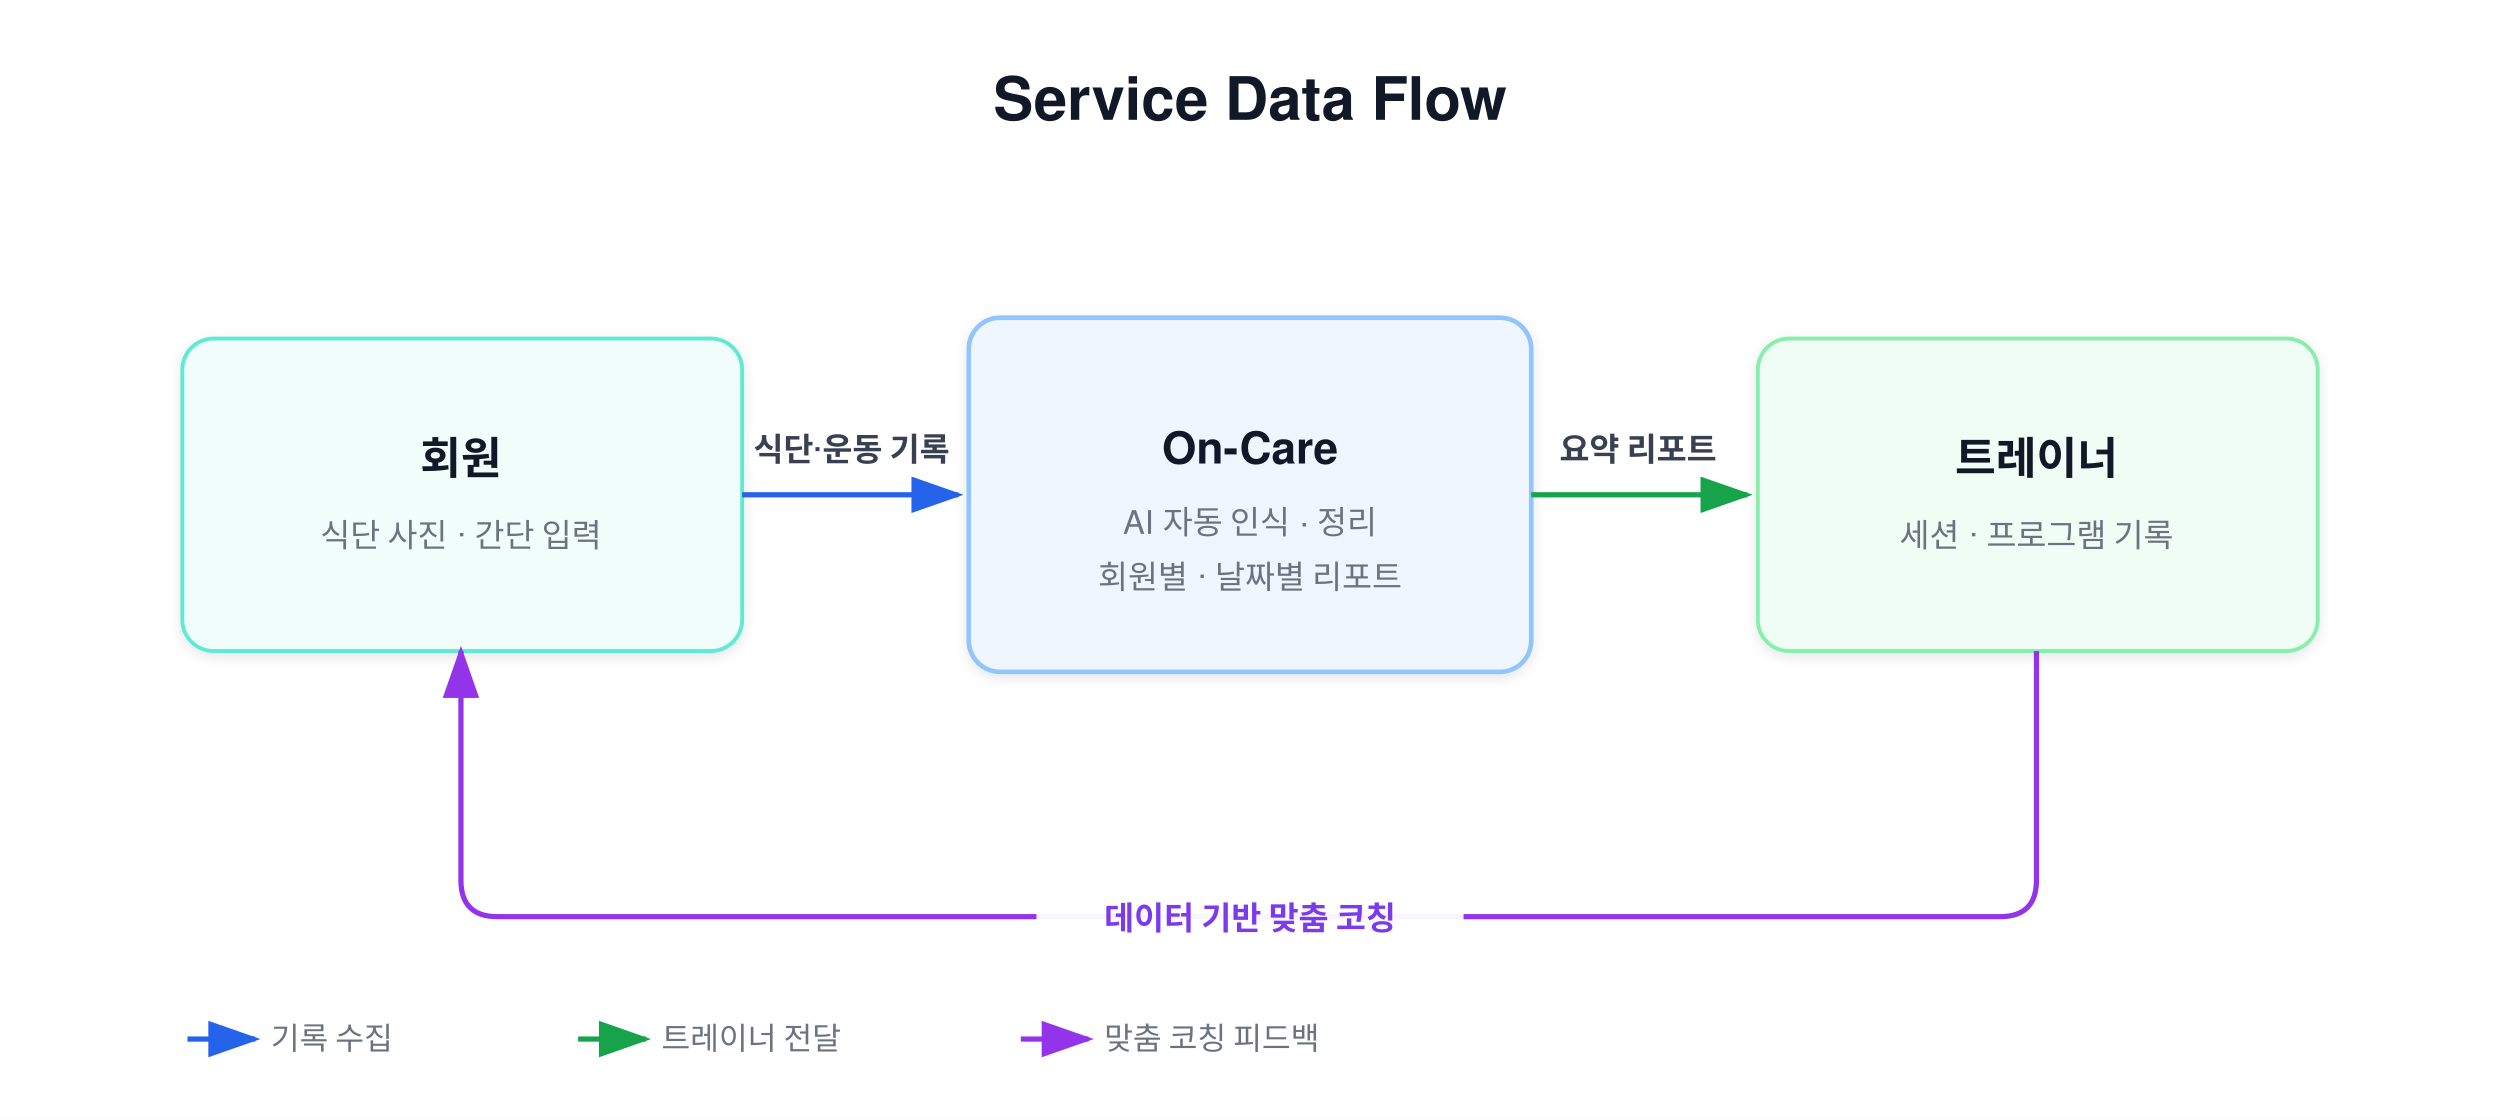
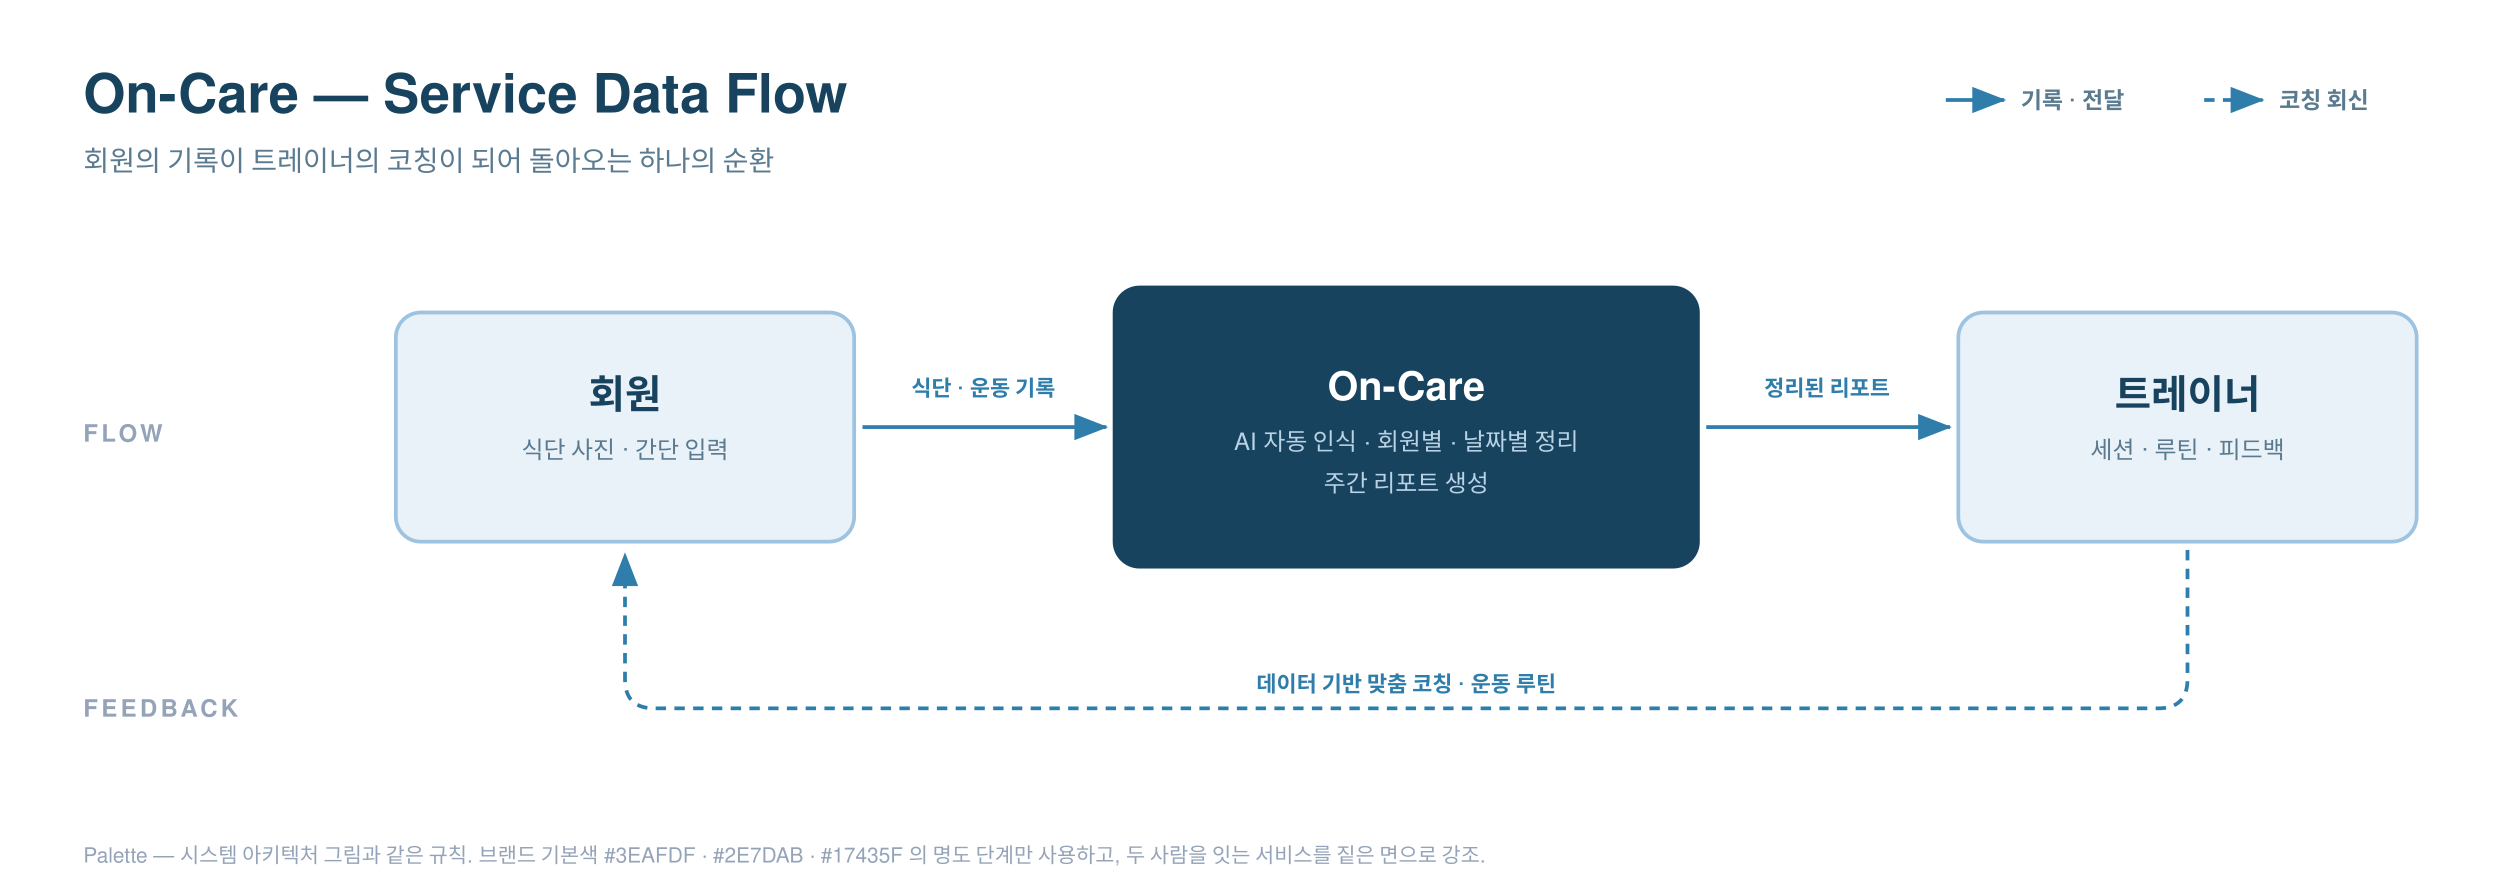
- <svg xmlns="http://www.w3.org/2000/svg" viewBox="0 0 960 430" width="960" height="430">
+ <svg xmlns="http://www.w3.org/2000/svg" viewBox="0 0 1200 430" width="1200" height="430">
  <style>
-     text { font-family: 'Helvetica Neue', Helvetica, Arial, 'Apple SD Gothic Neo', 'Malgun Gothic', sans-serif; }
-     .title { font-size: 23px; font-weight: 700; fill: #111827; }
-     .node-t { font-size: 17px; font-weight: 700; fill: #111827; }
-     .node-s { font-size: 12.5px; fill: #6b7280; }
-     .lbl { font-size: 12.5px; font-weight: 600; fill: #374151; }
-     .leg { font-size: 12px; fill: #6b7280; }
+     text { font-family: 'Apple SD Gothic Neo', 'Pretendard', 'Helvetica Neue', Helvetica, Arial, 'Noto Sans KR', sans-serif; }
  </style>
  <defs>
-     <marker id="a-blue" markerWidth="10" markerHeight="7" refX="9" refY="3.5" orient="auto">
-       <polygon points="0 0, 10 3.5, 0 7" fill="#2563eb" />
+     <marker id="sl" markerWidth="9" markerHeight="7" refX="8.5" refY="3.5" orient="auto">
+       <polygon points="0 0, 9 3.5, 0 7" fill="#2E7DAB" />
    </marker>
-     <marker id="a-green" markerWidth="10" markerHeight="7" refX="9" refY="3.5" orient="auto">
-       <polygon points="0 0, 10 3.5, 0 7" fill="#16a34a" />
-     </marker>
-     <marker id="a-purple" markerWidth="10" markerHeight="7" refX="9" refY="3.5" orient="auto">
-       <polygon points="0 0, 10 3.5, 0 7" fill="#9333ea" />
-     </marker>
-     <filter id="soft" x="-8%" y="-8%" width="116%" height="116%">
-       <feDropShadow dx="0" dy="1.5" stdDeviation="2.5" flood-color="#0f172a" flood-opacity="0.10" />
-     </filter>
  </defs>
-   <rect width="960" height="430" fill="#ffffff" />
-   <text x="480" y="46" text-anchor="middle" class="title">Service Data Flow</text>
-   <rect x="70" y="130" width="215" height="120" rx="12" fill="#f0fdfa" stroke="#5eead4" stroke-width="1.5" filter="url(#soft)" />
-   <text x="177" y="182" text-anchor="middle" class="node-t">회원</text>
-   <text x="177" y="210" text-anchor="middle" class="node-s">식단 사진 · 간단 입력</text>
-   <rect x="372" y="122" width="216" height="136" rx="12" fill="#eff6ff" stroke="#93c5fd" stroke-width="1.8" filter="url(#soft)" />
-   <text x="480" y="178" text-anchor="middle" class="node-t">On-Care</text>
-   <text x="480" y="205" text-anchor="middle" class="node-s">AI 자동 인식 · 정리</text>
-   <text x="480" y="226" text-anchor="middle" class="node-s">회원별 · 날짜별 리포트</text>
-   <rect x="675" y="130" width="215" height="120" rx="12" fill="#f0fdf4" stroke="#86efac" stroke-width="1.5" filter="url(#soft)" />
-   <text x="782" y="182" text-anchor="middle" class="node-t">트레이너</text>
-   <text x="782" y="210" text-anchor="middle" class="node-s">세션 · 프로그램 기록</text>
-   <line x1="285" y1="190" x2="368" y2="190" stroke="#2563eb" stroke-width="2" marker-end="url(#a-blue)" />
-   <rect x="288" y="163" width="78" height="20" rx="4" fill="#ffffff" opacity="0.95" />
-   <text x="327" y="177" text-anchor="middle" class="lbl">식단·운동 기록</text>
-   <line x1="588" y1="190" x2="671" y2="190" stroke="#16a34a" stroke-width="2" marker-end="url(#a-green)" />
-   <rect x="596" y="163" width="66" height="20" rx="4" fill="#ffffff" opacity="0.95" />
-   <text x="629" y="177" text-anchor="middle" class="lbl">요약 리포트</text>
-   <path d="M782 250 L782 338 Q782 352 768 352 L191 352 Q177 352 177 338 L177 250" fill="none" stroke="#9333ea" stroke-width="2" marker-end="url(#a-purple)" />
-   <rect x="398" y="342" width="164" height="21" rx="4" fill="#ffffff" opacity="0.95" />
-   <text x="480" y="357" text-anchor="middle" class="lbl" style="fill:#7c3aed">데이터 기반 맞춤 코칭</text>
-   <g transform="translate(72,392)">
-     <line x1="0" y1="7" x2="26" y2="7" stroke="#2563eb" stroke-width="2" marker-end="url(#a-blue)" />
-     <text x="32" y="11" class="leg">기록 수집</text>
-     <line x1="150" y1="7" x2="176" y2="7" stroke="#16a34a" stroke-width="2" marker-end="url(#a-green)" />
-     <text x="182" y="11" class="leg">트레이너 전달</text>
-     <line x1="320" y1="7" x2="346" y2="7" stroke="#9333ea" stroke-width="2" marker-end="url(#a-purple)" />
-     <text x="352" y="11" class="leg">맞춤 코칭 피드백</text>
-   </g>
+   <rect width="1200" height="430" fill="#ffffff" />
+   <text x="40" y="54" font-size="26" font-weight="700" fill="#17435F" text-anchor="start">On-Care — Service Data Flow</text>
+   <text x="40" y="82" font-size="13.5" font-weight="400" fill="#5A7A90" text-anchor="start">회원의 기록이 트레이너의 코칭이 되어 돌아오는 하나의 순환</text>
+   <path d="M 934,48 H 962" fill="none" stroke="#2E7DAB" stroke-width="1.8" marker-end="url(#sl)" />
+   <text x="970" y="52" font-size="11" font-weight="600" fill="#5A7A90" text-anchor="start">기록 · 전달</text>
+   <path d="M 1058,48 H 1086" fill="none" stroke="#2E7DAB" stroke-width="1.8" stroke-dasharray="5,4" marker-end="url(#sl)" />
+   <text x="1094" y="52" font-size="11" font-weight="600" fill="#5A7A90" text-anchor="start">코칭 회신</text>
+   <text x="40" y="212" font-size="11.5" font-weight="700" fill="#94A3B8" text-anchor="start" letter-spacing="1.6">FLOW</text>
+   <text x="40" y="344" font-size="11.5" font-weight="700" fill="#94A3B8" text-anchor="start" letter-spacing="1.6">FEEDBACK</text>
+   <rect x="190" y="150" width="220" height="110" rx="12" fill="#EAF2F9" stroke="#9DC3E0" stroke-width="1.8" />
+   <text x="300" y="196" font-size="19" font-weight="700" fill="#17435F" text-anchor="middle">회원</text>
+   <text x="300" y="220" font-size="11.5" font-weight="400" fill="#5A7A90" text-anchor="middle">식단 사진 · 간단 입력</text>
+   <rect x="535" y="138" width="280" height="134" rx="12" fill="#17435F" stroke="#17435F" stroke-width="1.8" />
+   <text x="675" y="192" font-size="19" font-weight="700" fill="#ffffff" text-anchor="middle">On-Care</text>
+   <text x="675" y="216" font-size="11.5" font-weight="400" fill="#B9D2E4" text-anchor="middle">AI 자동 인식 · 회원별 · 날짜별 정리</text>
+   <text x="675" y="236" font-size="11.5" font-weight="400" fill="#B9D2E4" text-anchor="middle">주간 리포트 생성</text>
+   <rect x="940" y="150" width="220" height="110" rx="12" fill="#EAF2F9" stroke="#9DC3E0" stroke-width="1.8" />
+   <text x="1050" y="196" font-size="19" font-weight="700" fill="#17435F" text-anchor="middle">트레이너</text>
+   <text x="1050" y="220" font-size="11.5" font-weight="400" fill="#5A7A90" text-anchor="middle">세션 · 루틴 · 피드백</text>
+   <text x="472" y="190" font-size="10.5" font-weight="600" fill="#2E7DAB" text-anchor="middle">식단 · 운동 기록</text>
+   <path d="M 414,205 H 531" fill="none" stroke="#2E7DAB" stroke-width="1.8" marker-end="url(#sl)" />
+   <text x="877" y="190" font-size="10.5" font-weight="600" fill="#2E7DAB" text-anchor="middle">정리된 리포트</text>
+   <path d="M 819,205 H 936" fill="none" stroke="#2E7DAB" stroke-width="1.8" marker-end="url(#sl)" />
+   <text x="675" y="332" font-size="10.5" font-weight="600" fill="#2E7DAB" text-anchor="middle">데이터 기반 맞춤 코칭 · 운동 루틴</text>
+   <path d="M 1050,264 V 326 Q 1050,340 1036,340 H 314 Q 300,340 300,326 V 266" fill="none" stroke="#2E7DAB" stroke-width="1.8" stroke-dasharray="5,4" marker-end="url(#sl)" />
+   <text x="40" y="414" font-size="10" font-weight="400" fill="#94A3B8" text-anchor="start">Palette — 시스템 아키텍처 그림과 같은 규칙. 브랜드 기본색 #3EAFDF · #2E7DAB · #17435F 의 명도 단계만 사용하고, 두 사람을 잇는 서비스를 짙은 면으로 강조.</text>
</svg>
